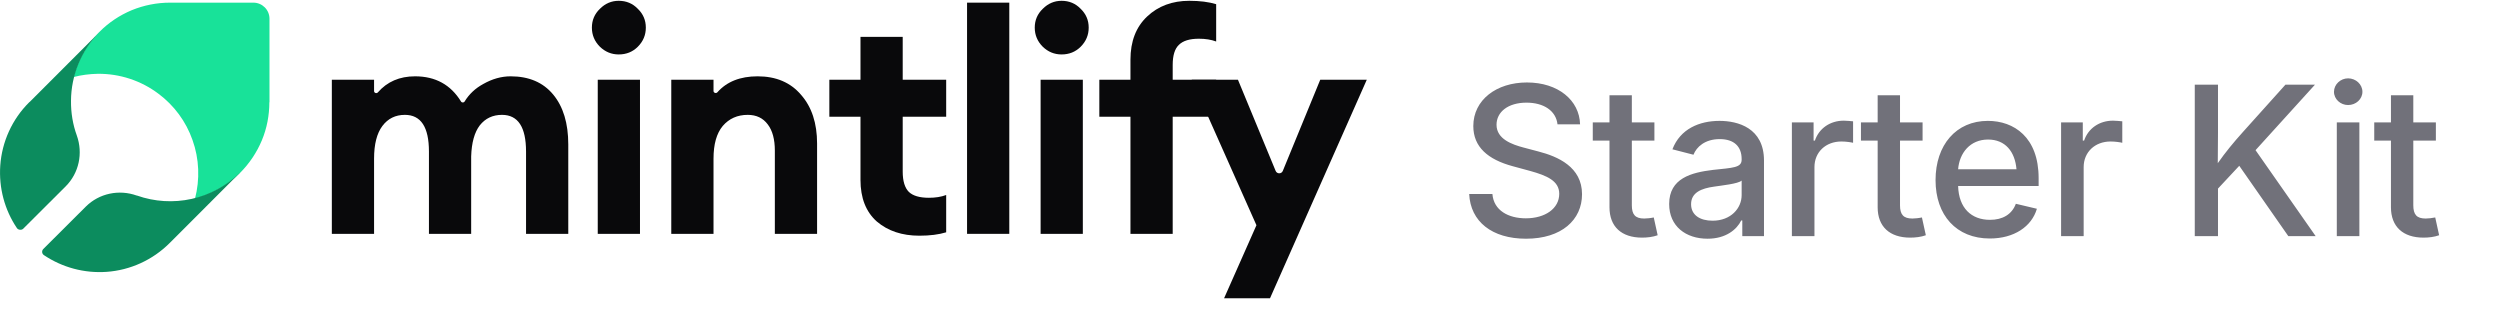
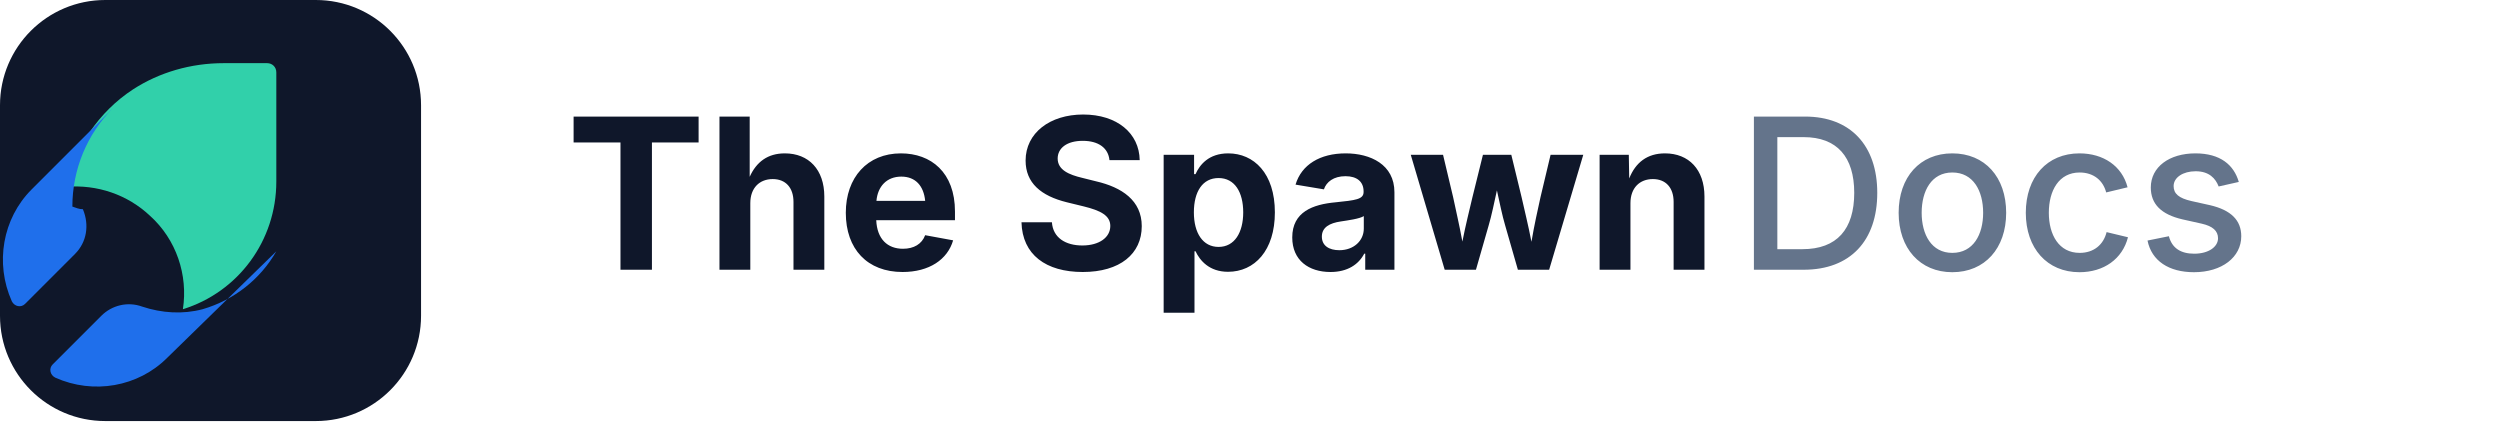
- <svg xmlns="http://www.w3.org/2000/svg" width="180" height="23" viewBox="0 0 180 23" fill="none">
-   <path d="M91.44 21.476H88.133L90.464 16.216L85.802 5.74H89.132L91.847 12.307C91.943 12.536 92.268 12.536 92.362 12.306L95.058 5.74H98.409L91.44 21.476Z" fill="#09090B" />
-   <path d="M81.393 16.837V8.403H79.152V5.74H81.393V4.297C81.393 2.98 81.792 1.944 82.592 1.19C83.391 0.435 84.404 0.058 85.633 0.058C86.387 0.058 87.031 0.139 87.564 0.302V2.988C87.208 2.854 86.794 2.788 86.32 2.788C85.655 2.788 85.174 2.936 84.878 3.232C84.582 3.513 84.434 3.994 84.434 4.674V5.74H87.564V8.403H84.434V16.837H81.393Z" fill="#09090B" />
-   <path d="M76.433 3.92C75.915 3.92 75.463 3.735 75.079 3.365C74.694 2.98 74.502 2.521 74.502 1.989C74.502 1.456 74.694 1.005 75.079 0.635C75.463 0.25 75.915 0.058 76.433 0.058C76.98 0.058 77.438 0.25 77.809 0.635C78.193 1.005 78.386 1.456 78.386 1.989C78.386 2.521 78.193 2.98 77.809 3.365C77.438 3.735 76.98 3.92 76.433 3.92ZM74.924 16.837V5.74H77.964V16.837H74.924Z" fill="#09090B" />
-   <path d="M69.628 16.837V0.191H72.669V16.837H69.628Z" fill="#09090B" />
-   <path d="M66.194 16.97C64.951 16.97 63.93 16.63 63.131 15.949C62.347 15.254 61.955 14.255 61.955 12.953V8.403H59.713V5.74H61.955V2.655H64.995V5.74H68.125V8.403H64.995V12.354C64.995 13.034 65.143 13.523 65.439 13.819C65.735 14.1 66.216 14.24 66.882 14.24C67.355 14.24 67.769 14.174 68.125 14.04V16.726C67.592 16.889 66.948 16.97 66.194 16.97Z" fill="#09090B" />
-   <path d="M48.332 16.837V5.74H51.373V6.551C51.373 6.688 51.559 6.748 51.65 6.646C52.328 5.879 53.293 5.495 54.546 5.495C55.878 5.495 56.921 5.939 57.676 6.827C58.445 7.7 58.83 8.869 58.83 10.334V16.837H55.789V10.844C55.789 10.03 55.619 9.402 55.279 8.958C54.939 8.499 54.458 8.27 53.836 8.27C53.096 8.27 52.497 8.536 52.038 9.069C51.594 9.601 51.373 10.386 51.373 11.421V16.837H48.332Z" fill="#09090B" />
-   <path d="M44.547 3.92C44.029 3.92 43.578 3.735 43.193 3.365C42.809 2.98 42.616 2.521 42.616 1.989C42.616 1.456 42.809 1.005 43.193 0.635C43.578 0.25 44.029 0.058 44.547 0.058C45.095 0.058 45.553 0.25 45.923 0.635C46.308 1.005 46.5 1.456 46.5 1.989C46.5 2.521 46.308 2.98 45.923 3.365C45.553 3.735 45.095 3.92 44.547 3.92ZM43.038 16.837V5.74H46.079V16.837H43.038Z" fill="#09090B" />
-   <path d="M37.875 16.837V10.911C37.875 9.15 37.298 8.27 36.144 8.27C35.478 8.27 34.945 8.521 34.546 9.024C34.161 9.527 33.954 10.275 33.924 11.266V16.837H30.884V10.911C30.884 9.15 30.306 8.27 29.152 8.27C28.472 8.27 27.932 8.536 27.532 9.069C27.133 9.601 26.933 10.386 26.933 11.421V16.837H23.892V5.74H26.933V6.559C26.933 6.695 27.116 6.755 27.206 6.652C27.878 5.881 28.771 5.495 29.885 5.495C31.349 5.495 32.452 6.1 33.193 7.309C33.252 7.404 33.395 7.403 33.454 7.307C33.774 6.78 34.219 6.361 34.79 6.05C35.441 5.68 36.099 5.495 36.765 5.495C38.082 5.495 39.103 5.932 39.828 6.805C40.553 7.678 40.916 8.876 40.916 10.4V16.837H37.875Z" fill="#09090B" />
-   <path d="M19.403 7.362V1.35C19.403 0.705 18.879 0.191 18.244 0.191H12.235C11.291 0.191 10.357 0.378 9.487 0.733C8.618 1.098 7.824 1.621 7.16 2.295L7.114 2.341C6.235 3.23 5.609 4.333 5.291 5.548C5.861 5.399 6.45 5.324 7.039 5.314C8.609 5.296 10.151 5.801 11.403 6.745C12.534 7.586 13.394 8.746 13.861 10.083C14.347 11.438 14.403 12.916 14.039 14.309C15.244 13.991 16.356 13.364 17.244 12.486L17.291 12.439C17.954 11.775 18.487 10.98 18.851 10.111C19.216 9.241 19.393 8.306 19.393 7.362H19.403Z" fill="#18E299" />
-   <path d="M5.112 7.26C5.121 5.416 5.857 3.646 7.151 2.324L2.151 7.326C2.133 7.344 2.114 7.354 2.095 7.372C0.876 8.583 0.14 10.204 0.019 11.918C-0.092 13.52 0.327 15.103 1.22 16.426C1.306 16.552 1.537 16.593 1.667 16.472L4.73 13.417C5.689 12.458 5.987 11.033 5.531 9.757C5.242 8.965 5.103 8.117 5.112 7.26Z" fill="#0C8C5E" />
-   <path d="M17.262 12.44C16.303 13.38 15.102 14.032 13.799 14.321C12.486 14.61 11.127 14.526 9.861 14.079C9.861 14.079 9.851 14.079 9.842 14.079C8.567 13.622 7.142 13.921 6.183 14.871L3.12 17.926C2.99 18.056 3.009 18.27 3.167 18.373C4.489 19.258 6.072 19.686 7.673 19.574C9.386 19.453 10.997 18.717 12.216 17.497L12.263 17.451L17.262 12.449V12.44Z" fill="#0C8C5E" />
-   <text x="105" y="17" font-family="Inter, ui-sans-serif, system-ui, -apple-system, sans-serif" font-size="15" font-weight="500" fill="#71717A" letter-spacing="-0.01em">Starter Kit</text>
+ <svg xmlns="http://www.w3.org/2000/svg" width="190" height="32" viewBox="0 0 190 32" fill="none" role="img" aria-label="The Spawn Docs">
+   <rect width="32" height="32" rx="8" fill="#0F172A" />
+   <path d="M21 5.5V13.8C21 18.3 18.1 22.2 13.9 23.5C14.3 20.9 13.4 18.2 11.4 16.4C9.7 14.8 7.4 14 5 14.2C5.7 11.2 7.5 8.5 10.1 6.8C12.1 5.5 14.5 4.8 17 4.8H20.3C20.7 4.8 21 5.1 21 5.5Z" fill="#31D0AA" />
+   <path d="M5.5 15.7C5.5 12.9 6.6 10.2 8.6 8.2L2.4 14.4C0.2 16.6 -0.4 20 0.9 22.9C1.1 23.3 1.6 23.4 1.9 23.1L5.7 19.3C6.6 18.4 6.8 17.1 6.3 15.9C6 15.9 5.8 15.8 5.5 15.7Z" fill="#1F6FEB" />
+   <path d="M21 19.1C19.8 21.2 17.8 22.8 15.4 23.5C13.9 23.9 12.3 23.8 10.8 23.3C9.7 22.9 8.5 23.2 7.7 24L4 27.7C3.7 28 3.8 28.5 4.2 28.7C7.1 30 10.5 29.4 12.7 27.2L21 19.1Z" fill="#1F6FEB" />
+   <text x="43" y="20.5" fill="#0F172A" font-family="Inter, ui-sans-serif, system-ui, sans-serif" font-size="16" font-weight="700">The Spawn</text>
+   <text x="132" y="20.5" fill="#64748B" font-family="Inter, ui-sans-serif, system-ui, sans-serif" font-size="16" font-weight="500">Docs</text>
</svg>
